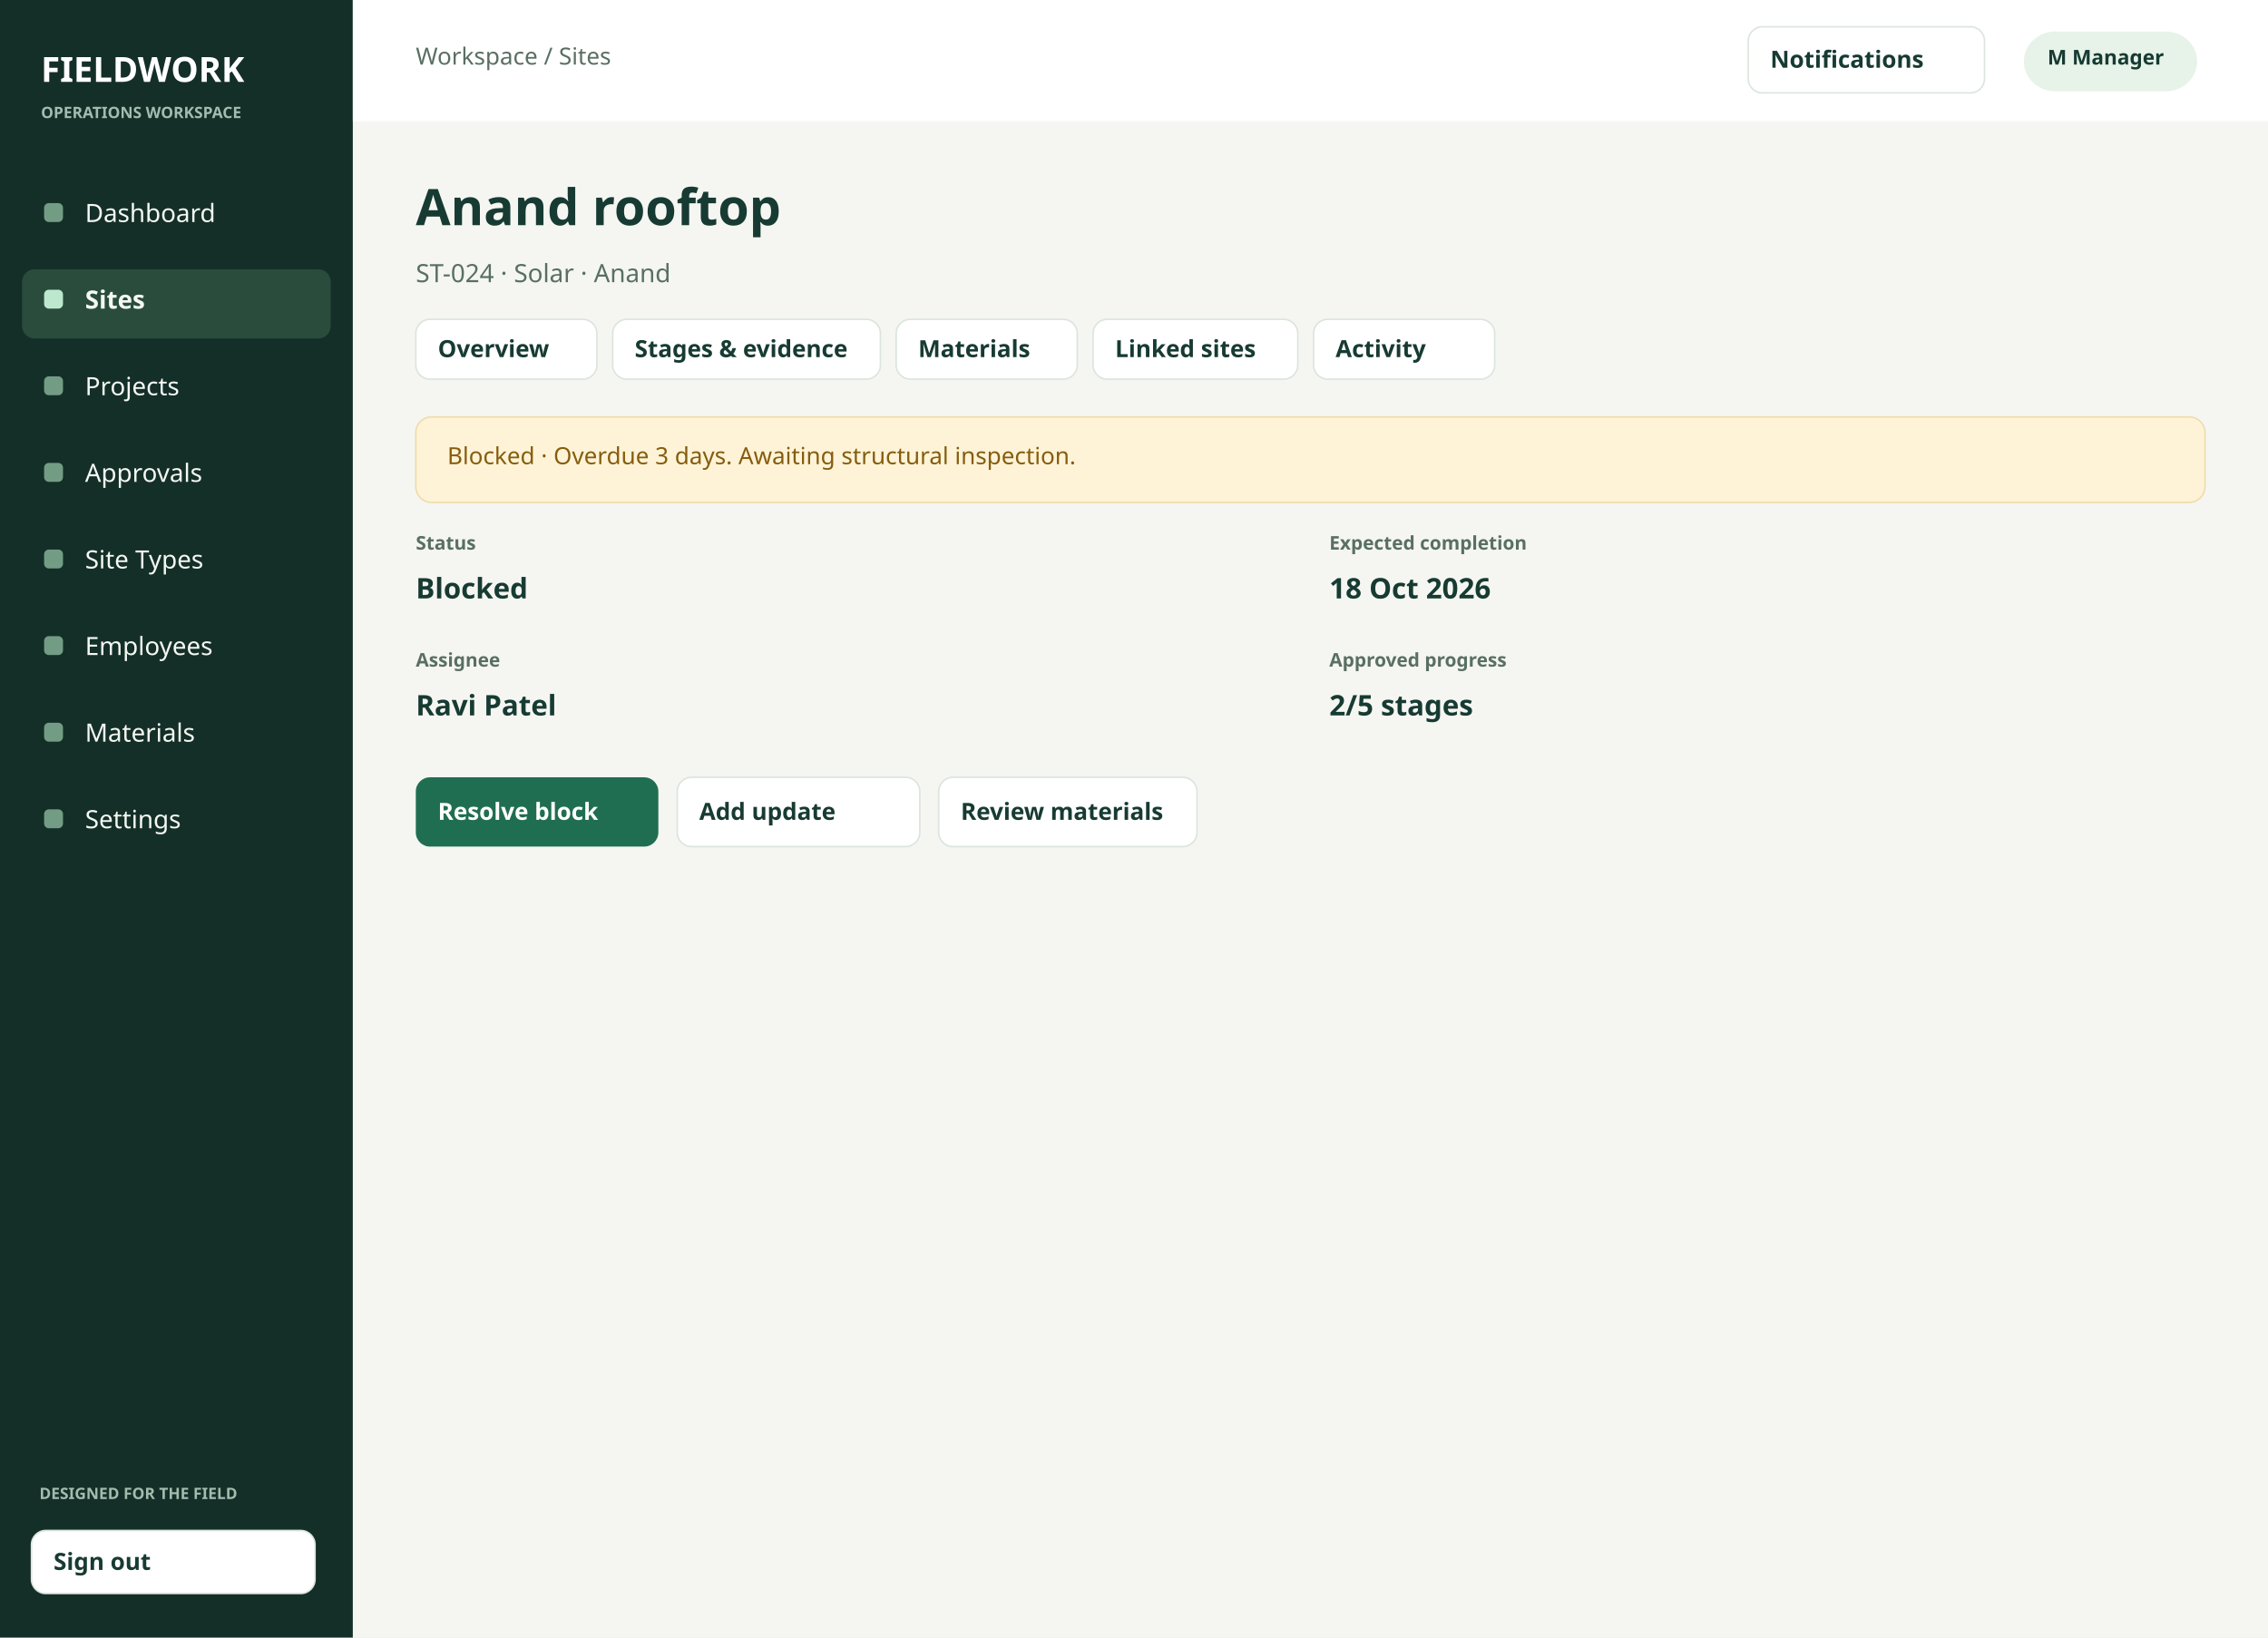
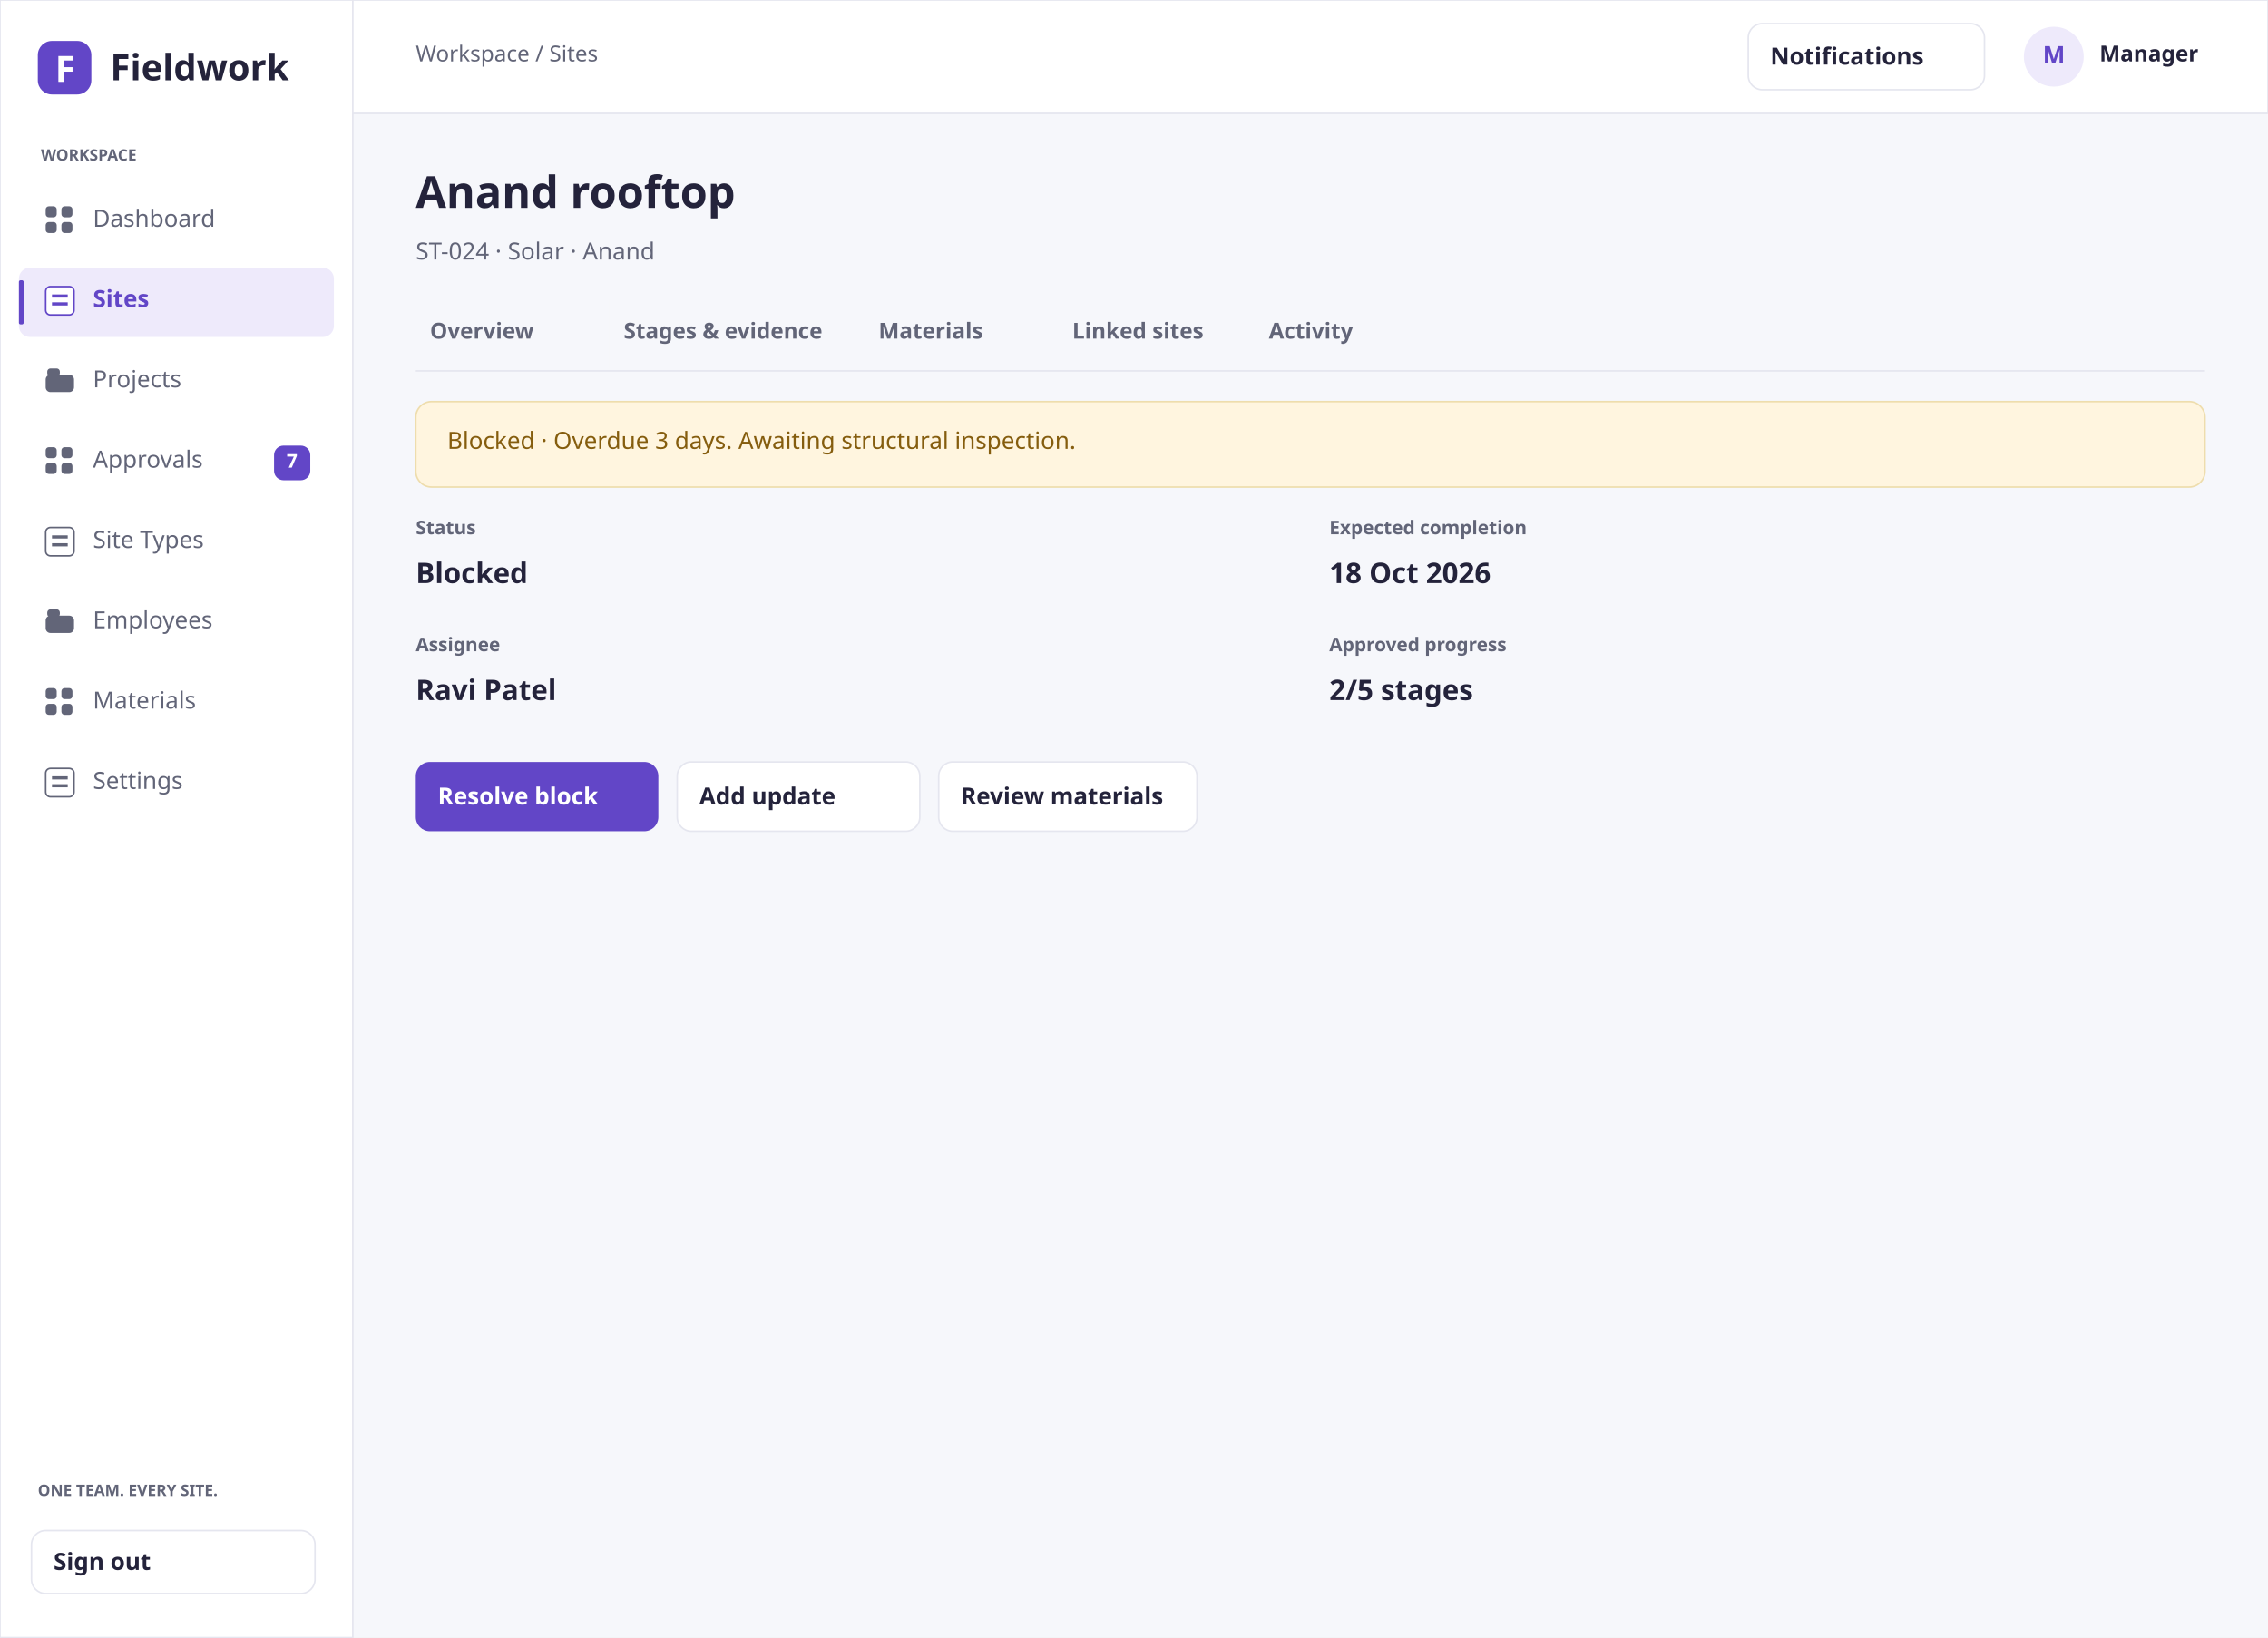
<svg xmlns="http://www.w3.org/2000/svg" width="1440" height="1040" viewBox="0 0 1440 1040" role="img" aria-label="A63 Anand rooftop">
  <style>@font-face{font-family:sourcesanspro;src:url('../fonts/SourceSansPro-Regular.woff2');font-weight:400}@font-face{font-family:sourcesanspro;src:url('../fonts/SourceSansPro-Semibold.woff2');font-weight:600}@font-face{font-family:sourcesanspro;src:url('../fonts/SourceSansPro-Bold.woff2');font-weight:700}@font-face{font-family:'Noto Sans Devanagari';src:url('../fonts/NotoSansDevanagari.ttf')}@font-face{font-family:'Noto Sans Gujarati';src:url('../fonts/NotoSansGujarati.ttf')}text{font-kerning:normal}</style>
-   <rect data-node="35edc032-31a0-4b5a-8e78-c9c21a188977" x="0" y="0" width="1440" height="1040" rx="0" fill="#F5F6F2" />
-   <rect data-node="58f234dc-1636-4403-8a44-69d95606ac07" x="0" y="0" width="224" height="1040" rx="0" fill="#142F28" />
-   <text data-node="57d59c75-ff39-4fb1-87ee-cdab766f3f03" data-box-width="170" x="26" y="52" font-family="sourcesanspro" font-size="22" font-weight="700" fill="#FFFFFF" style="pointer-events:none">
-     <tspan x="26" dy="0">FIELDWORK</tspan>
-   </text>
-   <text data-node="cd36a121-0a2d-4898-8936-f64e9ad35c0f" data-box-width="175" x="26" y="75" font-family="sourcesanspro" font-size="10" font-weight="600" fill="#A4BCAF" style="pointer-events:none">
-     <tspan x="26" dy="0">OPERATIONS WORKSPACE</tspan>
+   <rect data-node="1137914e-b1a5-452b-9d31-01d67de9130f" x="0" y="0" width="1440" height="1040" rx="0" fill="#F6F7FB" />
+   <rect data-node="1dd6517d-54a2-4e3b-b5b3-2a6b02d2b2ca" x="0" y="0" width="224" height="1040" rx="0" fill="#FFFFFF" stroke="#E5E6EF" />
+   <rect data-node="8e319928-c3c1-4439-a955-6ad5c8d2ca14" x="24" y="26" width="34" height="34" rx="9" fill="#6246C7" />
+   <text data-node="efc33504-774f-4d89-81d2-c669cbf0f902" data-box-width="22" x="35" y="52" font-family="sourcesanspro" font-size="23" font-weight="700" fill="#FFFFFF" style="pointer-events:none">
+     <tspan x="35" dy="0">F</tspan>
+   </text>
+   <text data-node="eab522e8-ee7f-4538-a4cb-0b92089519a3" data-box-width="148" x="70" y="51" font-family="sourcesanspro" font-size="23" font-weight="700" fill="#24233B" style="pointer-events:none">
+     <tspan x="70" dy="0">Fieldwork</tspan>
+   </text>
+   <text data-node="8e179d35-6f28-48fb-a78c-6f014b7af706" data-box-width="175" x="26" y="102" font-family="sourcesanspro" font-size="10" font-weight="600" fill="#626578" style="pointer-events:none">
+     <tspan x="26" dy="0">WORKSPACE</tspan>
  </text>
  <a href="#A02" data-to="A02" aria-label="Navigation / Dashboard">
-     <rect data-node="43029f61-3fe9-4962-b329-e07352d56a15" x="14" y="116" width="196" height="44" rx="8" fill="#142F28" />
-   </a>
-   <rect data-node="8e51da80-471d-4102-8258-a6d6b1d818e2" x="28" y="129" width="12" height="12" rx="3" fill="#739C85" />
-   <text data-node="d184d0b5-05c9-4334-b003-d30069a9e880" data-box-width="150" x="54" y="141" font-family="sourcesanspro" font-size="16" font-weight="400" fill="#F4F8F2" style="pointer-events:none">
-     <tspan x="54" dy="0">Dashboard</tspan>
-   </text>
-   <a href="#A03" data-to="A03" aria-label="Active navigation">
-     <rect data-node="f05263df-d5dd-4a25-b0e8-547967a2d4f9" x="14" y="171" width="196" height="44" rx="8" fill="#294C3D" />
-   </a>
-   <rect data-node="9ccb6655-4826-4aec-a642-80ea37b9838a" x="28" y="184" width="12" height="12" rx="3" fill="#BEE8CE" />
-   <text data-node="ec55207e-d6b0-4339-bde1-c65daac752be" data-box-width="150" x="54" y="196" font-family="sourcesanspro" font-size="16" font-weight="600" fill="#F4F8F2" style="pointer-events:none">
-     <tspan x="54" dy="0">Sites</tspan>
+     <rect data-node="709adca7-d132-4b45-8345-1c7ed17ebc28" x="12" y="119" width="200" height="44" rx="7" fill="#FFFFFF" />
+   </a>
+   <rect data-node="58daa055-5a04-4611-95da-40340a333e2d" x="29" y="131" width="7" height="7" rx="2" fill="#626578" />
+   <rect data-node="47d4eb00-449b-45ab-a4ef-b801a7f07a03" x="39" y="131" width="7" height="7" rx="2" fill="#626578" />
+   <rect data-node="ea18672f-f6e6-4384-9389-b108e1e615cc" x="29" y="141" width="7" height="7" rx="2" fill="#626578" />
+   <rect data-node="734b374a-39af-4a1d-8b1d-001c6a1c197e" x="39" y="141" width="7" height="7" rx="2" fill="#626578" />
+   <text data-node="4243715d-8b66-49e1-ae47-a44c6cb6c8a9" data-box-width="146" x="59" y="144" font-family="sourcesanspro" font-size="15" font-weight="400" fill="#626578" style="pointer-events:none">
+     <tspan x="59" dy="0">Dashboard</tspan>
+   </text>
+   <a href="#A03" data-to="A03" aria-label="Navigation / Sites">
+     <rect data-node="0a262772-6450-4f2d-8d46-80469612b73a" x="12" y="170" width="200" height="44" rx="7" fill="#EEEAFB" />
+   </a>
+   <rect data-node="13a9867e-30fa-4006-bf45-513a9b712cc6" x="12" y="178" width="3" height="28" rx="1" fill="#6246C7" />
+   <rect data-node="e325859a-c121-43e3-a6f1-db8304034120" x="29" y="182" width="18" height="18" rx="3" fill="#FFFFFF" stroke="#6246C7" />
+   <rect data-node="5e60751d-cd68-46fb-903e-9894a0fa4c25" x="33" y="187" width="10" height="2" rx="0" fill="#6246C7" />
+   <rect data-node="2c166978-2370-4c9e-8a15-7cf0adb83cb3" x="33" y="192" width="10" height="2" rx="0" fill="#6246C7" />
+   <text data-node="16ff6535-4205-41d3-baa1-eafa239139bf" data-box-width="146" x="59" y="195" font-family="sourcesanspro" font-size="15" font-weight="600" fill="#6246C7" style="pointer-events:none">
+     <tspan x="59" dy="0">Sites</tspan>
  </text>
  <a href="#A28" data-to="A28" aria-label="Navigation / Projects">
-     <rect data-node="91d3c42a-4e79-4d93-9995-3bfe1eb0a3d4" x="14" y="226" width="196" height="44" rx="8" fill="#142F28" />
-   </a>
-   <rect data-node="d89ce41e-99d4-4fba-a43b-6eb6d09f30eb" x="28" y="239" width="12" height="12" rx="3" fill="#739C85" />
-   <text data-node="79fbd554-2f05-4672-82fd-9c8bb7aaf36a" data-box-width="150" x="54" y="251" font-family="sourcesanspro" font-size="16" font-weight="400" fill="#F4F8F2" style="pointer-events:none">
-     <tspan x="54" dy="0">Projects</tspan>
+     <rect data-node="57d1f052-7ddb-41b4-bebd-492d8e24aaa8" x="12" y="221" width="200" height="44" rx="7" fill="#FFFFFF" />
+   </a>
+   <rect data-node="a0434fa0-9ee8-4c2d-a10a-8dd132ca4d39" x="29" y="238" width="18" height="11" rx="3" fill="#626578" />
+   <rect data-node="a88c6952-3c28-4925-b3d6-d2b6ea99ecc0" x="30" y="234" width="8" height="5" rx="2" fill="#626578" />
+   <text data-node="ff1518d7-af9a-40c2-a8d0-03d1bf7d3358" data-box-width="146" x="59" y="246" font-family="sourcesanspro" font-size="15" font-weight="400" fill="#626578" style="pointer-events:none">
+     <tspan x="59" dy="0">Projects</tspan>
  </text>
  <a href="#A21" data-to="A21" aria-label="Navigation / Approvals">
-     <rect data-node="935dd0af-9ee8-4922-b376-67ebb8e8d7dc" x="14" y="281" width="196" height="44" rx="8" fill="#142F28" />
-   </a>
-   <rect data-node="4caf4662-cb0e-4a40-94f7-6ec2b578ef06" x="28" y="294" width="12" height="12" rx="3" fill="#739C85" />
-   <text data-node="8bfef914-410b-47e1-94b8-78d0f18f1266" data-box-width="150" x="54" y="306" font-family="sourcesanspro" font-size="16" font-weight="400" fill="#F4F8F2" style="pointer-events:none">
-     <tspan x="54" dy="0">Approvals</tspan>
+     <rect data-node="474f37a0-731e-4d89-922c-52e92ad03155" x="12" y="272" width="200" height="44" rx="7" fill="#FFFFFF" />
+   </a>
+   <rect data-node="2de85466-9e4c-4356-9d27-0598d19985e1" x="29" y="284" width="7" height="7" rx="2" fill="#626578" />
+   <rect data-node="008874f2-2f74-4ad1-8766-f5bcec70477b" x="39" y="284" width="7" height="7" rx="2" fill="#626578" />
+   <rect data-node="2cee9fd7-dad8-4abb-9422-f8a31d36e7f4" x="29" y="294" width="7" height="7" rx="2" fill="#626578" />
+   <rect data-node="993a56d5-c99b-45f0-80f5-430670b94102" x="39" y="294" width="7" height="7" rx="2" fill="#626578" />
+   <text data-node="62a419b1-5d8e-4778-ba64-bd883f811a81" data-box-width="146" x="59" y="297" font-family="sourcesanspro" font-size="15" font-weight="400" fill="#626578" style="pointer-events:none">
+     <tspan x="59" dy="0">Approvals</tspan>
+   </text>
+   <rect data-node="5a9415e9-9855-44df-af31-5d7d742d533c" x="174" y="283" width="23" height="22" rx="6" fill="#6246C7" />
+   <text data-node="6a22ad84-81e8-4438-aaba-29e68b20cdd8" data-box-width="15" x="182" y="297" font-family="sourcesanspro" font-size="12" font-weight="600" fill="#FFFFFF" style="pointer-events:none">
+     <tspan x="182" dy="0">7</tspan>
  </text>
  <a href="#A32" data-to="A32" aria-label="Navigation / Site Types">
-     <rect data-node="82ee4f5a-6990-48c2-a2b1-152865063c73" x="14" y="336" width="196" height="44" rx="8" fill="#142F28" />
-   </a>
-   <rect data-node="cafdf04b-887d-4b63-bc33-671bb33843e9" x="28" y="349" width="12" height="12" rx="3" fill="#739C85" />
-   <text data-node="980c28f9-1616-4c41-8ed4-97275b20072e" data-box-width="150" x="54" y="361" font-family="sourcesanspro" font-size="16" font-weight="400" fill="#F4F8F2" style="pointer-events:none">
-     <tspan x="54" dy="0">Site Types</tspan>
+     <rect data-node="4c6f631a-fc17-4a41-8d51-3439d2856015" x="12" y="323" width="200" height="44" rx="7" fill="#FFFFFF" />
+   </a>
+   <rect data-node="381c3564-8277-4f12-9454-4a0920957c6f" x="29" y="335" width="18" height="18" rx="3" fill="#FFFFFF" stroke="#626578" />
+   <rect data-node="c675effe-c1d5-4c3e-b253-65a69296dc67" x="33" y="340" width="10" height="2" rx="0" fill="#626578" />
+   <rect data-node="8cd62607-7aca-43ce-beac-e07a88815aff" x="33" y="345" width="10" height="2" rx="0" fill="#626578" />
+   <text data-node="b82bf3fc-29d3-43a3-81ce-cfa9cf967147" data-box-width="146" x="59" y="348" font-family="sourcesanspro" font-size="15" font-weight="400" fill="#626578" style="pointer-events:none">
+     <tspan x="59" dy="0">Site Types</tspan>
  </text>
  <a href="#A36" data-to="A36" aria-label="Navigation / Employees">
-     <rect data-node="cfb5d5f1-8bf9-4a38-a0b5-d1aadb80c588" x="14" y="391" width="196" height="44" rx="8" fill="#142F28" />
-   </a>
-   <rect data-node="53e0f871-7387-4365-a517-4ec7ae3c9340" x="28" y="404" width="12" height="12" rx="3" fill="#739C85" />
-   <text data-node="68f9483d-9b16-4d52-8726-0da9e4944ec7" data-box-width="150" x="54" y="416" font-family="sourcesanspro" font-size="16" font-weight="400" fill="#F4F8F2" style="pointer-events:none">
-     <tspan x="54" dy="0">Employees</tspan>
+     <rect data-node="c39beb26-559b-472f-bab0-7d613cdcf299" x="12" y="374" width="200" height="44" rx="7" fill="#FFFFFF" />
+   </a>
+   <rect data-node="6637a723-ce68-45f9-b321-93865f952d3e" x="29" y="391" width="18" height="11" rx="3" fill="#626578" />
+   <rect data-node="c76b24c8-f408-46b9-ae81-f72f182023d2" x="30" y="387" width="8" height="5" rx="2" fill="#626578" />
+   <text data-node="188b6974-9945-4655-abfe-163476470596" data-box-width="146" x="59" y="399" font-family="sourcesanspro" font-size="15" font-weight="400" fill="#626578" style="pointer-events:none">
+     <tspan x="59" dy="0">Employees</tspan>
  </text>
  <a href="#A42" data-to="A42" aria-label="Navigation / Materials">
-     <rect data-node="ddd45556-e8b7-486b-8e7b-ce9f87767605" x="14" y="446" width="196" height="44" rx="8" fill="#142F28" />
-   </a>
-   <rect data-node="11a006e2-4306-410c-bfa3-cc7faa33e1c5" x="28" y="459" width="12" height="12" rx="3" fill="#739C85" />
-   <text data-node="180401a1-7afe-4595-8f10-5e647dc76e89" data-box-width="150" x="54" y="471" font-family="sourcesanspro" font-size="16" font-weight="400" fill="#F4F8F2" style="pointer-events:none">
-     <tspan x="54" dy="0">Materials</tspan>
+     <rect data-node="8f5c500c-b4d4-4532-8682-a387d009e055" x="12" y="425" width="200" height="44" rx="7" fill="#FFFFFF" />
+   </a>
+   <rect data-node="60f6fd4a-65b6-40db-9a6a-9650e6c4143f" x="29" y="437" width="7" height="7" rx="2" fill="#626578" />
+   <rect data-node="b4bc58f9-8382-4871-92b0-267e5ba0e8a5" x="39" y="437" width="7" height="7" rx="2" fill="#626578" />
+   <rect data-node="f78827c8-ff30-4e9b-ba02-6f8f00cc0c67" x="29" y="447" width="7" height="7" rx="2" fill="#626578" />
+   <rect data-node="fea14326-4390-4217-858d-3a1cc80aa793" x="39" y="447" width="7" height="7" rx="2" fill="#626578" />
+   <text data-node="ae7cada1-dc81-4355-8356-24b90c161bc6" data-box-width="146" x="59" y="450" font-family="sourcesanspro" font-size="15" font-weight="400" fill="#626578" style="pointer-events:none">
+     <tspan x="59" dy="0">Materials</tspan>
  </text>
  <a href="#A48" data-to="A48" aria-label="Navigation / Settings">
-     <rect data-node="d8c5634a-2133-4069-955d-e60c29ac75fb" x="14" y="501" width="196" height="44" rx="8" fill="#142F28" />
-   </a>
-   <rect data-node="86a6ece7-c12f-4343-99bf-c27ead2b9370" x="28" y="514" width="12" height="12" rx="3" fill="#739C85" />
-   <text data-node="e334fa24-5c35-4722-ab90-8d98018d2a53" data-box-width="150" x="54" y="526" font-family="sourcesanspro" font-size="16" font-weight="400" fill="#F4F8F2" style="pointer-events:none">
-     <tspan x="54" dy="0">Settings</tspan>
-   </text>
-   <text data-node="6d506477-2672-4d51-a3d4-f0fd6fff96a2" data-box-width="175" x="25" y="952" font-family="sourcesanspro" font-size="10" font-weight="600" fill="#A4BCAF" style="pointer-events:none">
-     <tspan x="25" dy="0">DESIGNED FOR THE FIELD</tspan>
+     <rect data-node="eceea8fe-ea65-41a6-9d00-725c7aafba70" x="12" y="476" width="200" height="44" rx="7" fill="#FFFFFF" />
+   </a>
+   <rect data-node="a6c84157-e734-4f99-b47e-7d0c6526369e" x="29" y="488" width="18" height="18" rx="3" fill="#FFFFFF" stroke="#626578" />
+   <rect data-node="4af29110-63c9-4a5e-b874-71592f5a8b8c" x="33" y="493" width="10" height="2" rx="0" fill="#626578" />
+   <rect data-node="be8ad89e-60bc-47cd-8516-106c1e4f3f38" x="33" y="498" width="10" height="2" rx="0" fill="#626578" />
+   <text data-node="dff15644-c29b-4929-98e8-f25399d1a1f9" data-box-width="146" x="59" y="501" font-family="sourcesanspro" font-size="15" font-weight="400" fill="#626578" style="pointer-events:none">
+     <tspan x="59" dy="0">Settings</tspan>
+   </text>
+   <text data-node="391d4ec7-1aa5-4447-bb48-a067a31d34d5" data-box-width="175" x="24" y="950" font-family="sourcesanspro" font-size="10" font-weight="600" fill="#626578" style="pointer-events:none">
+     <tspan x="24" dy="0">ONE TEAM. EVERY SITE.</tspan>
  </text>
  <a href="#A51" data-to="A51" aria-label="Action / Sign out">
-     <rect data-node="4b236e59-8f2d-4e96-940c-ccc4fa5baec2" x="20" y="972" width="180" height="40" rx="9" fill="#FFFFFF" stroke="#DCE5DD" />
-   </a>
-   <text data-node="2c436fa6-5247-411f-a123-25454c18e63d" data-box-width="152" x="34" y="997" font-family="sourcesanspro" font-size="15" font-weight="600" fill="#173B32" style="pointer-events:none">
+     <rect data-node="c9f0f422-f56d-427e-8412-a19a2009c256" x="20" y="972" width="180" height="40" rx="9" fill="#FFFFFF" stroke="#E5E6EF" />
+   </a>
+   <text data-node="bbc60e91-e3c7-4c41-8092-6b8e01aa5e2b" data-box-width="152" x="34" y="997" font-family="sourcesanspro" font-size="15" font-weight="600" fill="#24233B" style="pointer-events:none">
    <tspan x="34" dy="0">Sign out</tspan>
  </text>
-   <rect data-node="0cc12622-2005-4df7-a58a-524ef52b5e8a" x="224" y="0" width="1216" height="77" rx="0" fill="#FFFFFF" />
-   <text data-node="d9b834c0-cf7c-4900-a128-9f34d1eb2df1" data-box-width="650" x="264" y="41" font-family="sourcesanspro" font-size="15" font-weight="400" fill="#596F63" style="pointer-events:none">
+   <rect data-node="250ef376-2f3d-4657-bc61-6901fd6de5a0" x="224" y="0" width="1216" height="72" rx="0" fill="#FFFFFF" stroke="#E5E6EF" />
+   <text data-node="c46dbbd8-1dab-457d-b5c6-fe3f5618587f" data-box-width="650" x="264" y="39" font-family="sourcesanspro" font-size="14" font-weight="400" fill="#626578" style="pointer-events:none">
    <tspan x="264" dy="0">Workspace  /  Sites</tspan>
  </text>
  <a href="#A50" data-to="A50" aria-label="Action / Notifications">
-     <rect data-node="976f2f78-2a22-4861-b7e2-9231f267d2dd" x="1110" y="17" width="150" height="42" rx="9" fill="#FFFFFF" stroke="#DCE5DD" />
-   </a>
-   <text data-node="7ab58bdd-5147-4740-b67e-868c5c4d3308" data-box-width="122" x="1124" y="43" font-family="sourcesanspro" font-size="15" font-weight="600" fill="#173B32" style="pointer-events:none">
+     <rect data-node="e07f7cd0-7722-4799-8c74-9a8a7b0f4909" x="1110" y="15" width="150" height="42" rx="9" fill="#FFFFFF" stroke="#E5E6EF" />
+   </a>
+   <text data-node="ba76da9b-039c-42f3-9fa6-cd184aa47018" data-box-width="122" x="1124" y="41" font-family="sourcesanspro" font-size="15" font-weight="600" fill="#24233B" style="pointer-events:none">
    <tspan x="1124" dy="0">Notifications</tspan>
  </text>
-   <rect data-node="6288953e-a296-41b3-8c2a-63f658836158" x="1285" y="20" width="110" height="38" rx="20" fill="#E7F2E9" />
-   <text data-node="917540b4-5e2d-4d4d-8f29-304f26f25807" data-box-width="90" x="1300" y="41" font-family="sourcesanspro" font-size="13" font-weight="600" fill="#173B32" style="pointer-events:none">
-     <tspan x="1300" dy="0">M   Manager</tspan>
-   </text>
-   <text data-node="a032e338-a088-4371-8963-b1e7fd3ab63b" data-box-width="1116" x="264" y="143" font-family="sourcesanspro" font-size="32" font-weight="600" fill="#173B32" style="pointer-events:none">
+   <rect data-node="ed74b3ff-364c-4e01-a5d4-c18f3f3515e3" x="1285" y="17" width="38" height="38" rx="19" fill="#EEEAFB" />
+   <text data-node="6d0aed6c-ae18-4061-b040-b4a7f718550c" data-box-width="22" x="1297" y="40" font-family="sourcesanspro" font-size="15" font-weight="600" fill="#6246C7" style="pointer-events:none">
+     <tspan x="1297" dy="0">M</tspan>
+   </text>
+   <text data-node="8ed41f49-82cb-421a-88b1-23b684b6cc73" data-box-width="80" x="1333" y="39" font-family="sourcesanspro" font-size="14" font-weight="600" fill="#24233B" style="pointer-events:none">
+     <tspan x="1333" dy="0">Manager</tspan>
+   </text>
+   <text data-node="44f8a1b8-f188-42be-9033-326f38dbb76e" data-box-width="1116" x="264" y="132" font-family="sourcesanspro" font-size="28" font-weight="600" fill="#24233B" style="pointer-events:none">
    <tspan x="264" dy="0">Anand rooftop</tspan>
  </text>
-   <text data-node="238249c4-d530-4079-b09c-430e0ea2aecf" data-box-width="1116" x="264" y="179.2" font-family="sourcesanspro" font-size="16" font-weight="400" fill="#596F63" style="pointer-events:none">
+   <text data-node="97df6187-fdfb-47b8-9505-97deccf3a07e" data-box-width="1116" x="264" y="164.8" font-family="sourcesanspro" font-size="15" font-weight="400" fill="#626578" style="pointer-events:none">
    <tspan x="264" dy="0">ST-024 · Solar · Anand</tspan>
  </text>
+   <rect data-node="e86394f4-3baa-4cbb-9b83-49c547a1a023" x="264" y="235.05" width="1136" height="1" rx="0" fill="#E5E6EF" />
  <a href="#A07" data-to="A07" aria-label="Action / Overview">
-     <rect data-node="662d45ab-a276-4645-8cc0-07b2ca1f8570" x="264" y="202.8" width="115" height="38" rx="9" fill="#FFFFFF" stroke="#DCE5DD" />
-   </a>
-   <text data-node="90f9eed7-8976-41e3-a155-e047fde7e15f" data-box-width="87" x="278" y="226.8" font-family="sourcesanspro" font-size="15" font-weight="600" fill="#173B32" style="pointer-events:none">
-     <tspan x="278" dy="0">Overview</tspan>
+     <rect data-node="ad40368d-9d9f-4c06-b01b-ea07434090ee" x="264" y="190.05" width="115" height="44" rx="0" fill="#F6F7FB" />
+   </a>
+   <text data-node="83597e91-d762-434a-a7ba-6a50f31d6720" data-box-width="97" x="273" y="215.05" font-family="sourcesanspro" font-size="14" font-weight="600" fill="#626578" style="pointer-events:none">
+     <tspan x="273" dy="0">Overview</tspan>
  </text>
  <a href="#A08" data-to="A08" aria-label="Action / Stages &amp; evidence">
-     <rect data-node="4cdd9c78-f70b-4380-af8d-9dfd036d92ec" x="389" y="202.8" width="170" height="38" rx="9" fill="#FFFFFF" stroke="#DCE5DD" />
-   </a>
-   <text data-node="8598c634-b6e9-4324-a3f1-72fe9d107c62" data-box-width="142" x="403" y="226.8" font-family="sourcesanspro" font-size="15" font-weight="600" fill="#173B32" style="pointer-events:none">
-     <tspan x="403" dy="0">Stages &amp; evidence</tspan>
+     <rect data-node="4a1c9624-c511-46a8-a8d2-84c41a62ffef" x="387" y="190.05" width="153.8" height="44" rx="0" fill="#F6F7FB" />
+   </a>
+   <text data-node="50bec606-6f62-4256-86c7-5475d912f955" data-box-width="135.8" x="396" y="215.05" font-family="sourcesanspro" font-size="14" font-weight="600" fill="#626578" style="pointer-events:none">
+     <tspan x="396" dy="0">Stages &amp; evidence</tspan>
  </text>
  <a href="#A09" data-to="A09" aria-label="Action / Materials">
-     <rect data-node="573f7a16-3e66-408d-80bb-6bf33db3b831" x="569" y="202.8" width="115" height="38" rx="9" fill="#FFFFFF" stroke="#DCE5DD" />
-   </a>
-   <text data-node="12ed9831-f57b-4226-94e2-500bca8bd0a5" data-box-width="87" x="583" y="226.8" font-family="sourcesanspro" font-size="15" font-weight="600" fill="#173B32" style="pointer-events:none">
-     <tspan x="583" dy="0">Materials</tspan>
+     <rect data-node="c08c8e7d-bddd-436c-8e99-4f7098a67374" x="548.8" y="190.05" width="115" height="44" rx="0" fill="#F6F7FB" />
+   </a>
+   <text data-node="c06e1027-ce53-4b8b-ac3b-55953a880673" data-box-width="97" x="557.8" y="215.05" font-family="sourcesanspro" font-size="14" font-weight="600" fill="#626578" style="pointer-events:none">
+     <tspan x="557.8" dy="0">Materials</tspan>
  </text>
  <a href="#A10" data-to="A10" aria-label="Action / Linked sites">
-     <rect data-node="d9e3577d-6ad6-48e1-bc2b-471a89ac2f15" x="694" y="202.8" width="130" height="38" rx="9" fill="#FFFFFF" stroke="#DCE5DD" />
-   </a>
-   <text data-node="944d2f0b-f1c4-4fe7-b8bb-5540501da548" data-box-width="102" x="708" y="226.8" font-family="sourcesanspro" font-size="15" font-weight="600" fill="#173B32" style="pointer-events:none">
-     <tspan x="708" dy="0">Linked sites</tspan>
+     <rect data-node="508ba327-7cca-4490-ba44-081feebab758" x="671.8" y="190.05" width="116.8" height="44" rx="0" fill="#F6F7FB" />
+   </a>
+   <text data-node="5b2efe15-a2ee-4f43-9871-8cebbb3d7b3e" data-box-width="98.80000000000001" x="680.8" y="215.05" font-family="sourcesanspro" font-size="14" font-weight="600" fill="#626578" style="pointer-events:none">
+     <tspan x="680.8" dy="0">Linked sites</tspan>
  </text>
  <a href="#A11" data-to="A11" aria-label="Action / Activity">
-     <rect data-node="b1a8eec2-77f1-409c-ba04-27c37a937268" x="834" y="202.8" width="115" height="38" rx="9" fill="#FFFFFF" stroke="#DCE5DD" />
-   </a>
-   <text data-node="5faf5169-3689-43f5-bc2d-04c80ad2a398" data-box-width="87" x="848" y="226.8" font-family="sourcesanspro" font-size="15" font-weight="600" fill="#173B32" style="pointer-events:none">
-     <tspan x="848" dy="0">Activity</tspan>
-   </text>
-   <rect data-node="9cd0dfc0-bc5d-4279-9f8d-419031d32332" x="264" y="264.8" width="1136" height="54.25" rx="10" fill="#FFF3D7" stroke="#EEDDAD" />
-   <text data-node="eb9c8991-17e8-4371-b0af-156ab95fd4b2" data-box-width="1096" x="284" y="294.8" font-family="sourcesanspro" font-size="15" font-weight="400" fill="#855D0E" style="pointer-events:none">
+     <rect data-node="cfbe8be4-1cc4-46e3-be33-bbb11c77252e" x="796.6" y="190.05" width="115" height="44" rx="0" fill="#F6F7FB" />
+   </a>
+   <text data-node="f0f6f33c-d8e4-4092-9c23-281e67b573e8" data-box-width="97" x="805.6" y="215.05" font-family="sourcesanspro" font-size="14" font-weight="600" fill="#626578" style="pointer-events:none">
+     <tspan x="805.6" dy="0">Activity</tspan>
+   </text>
+   <rect data-node="50de11ae-6b51-4788-9fcb-82ad213ada59" x="264" y="255.05" width="1136" height="54.25" rx="10" fill="#FFF5DF" stroke="#EEDDAD" />
+   <text data-node="0945e1b2-4369-490b-be7b-a61d85917e37" data-box-width="1096" x="284" y="285.05" font-family="sourcesanspro" font-size="15" font-weight="400" fill="#855D0E" style="pointer-events:none">
    <tspan x="284" dy="0">Blocked · Overdue 3 days. Awaiting structural inspection.</tspan>
  </text>
-   <text data-node="1e8cb049-8800-4dac-9f24-b8c42d3e248d" data-box-width="556" x="264" y="349.05" font-family="sourcesanspro" font-size="12" font-weight="600" fill="#596F63" style="pointer-events:none">
+   <text data-node="5aba7564-4ca6-442b-9807-b69a6cd0c9c6" data-box-width="556" x="264" y="339.3" font-family="sourcesanspro" font-size="12" font-weight="600" fill="#626578" style="pointer-events:none">
    <tspan x="264" dy="0">Status</tspan>
  </text>
-   <text data-node="326dcbf8-59f5-4956-b1bf-82ce4a6da7f6" data-box-width="556" x="264" y="380.05" font-family="sourcesanspro" font-size="18" font-weight="600" fill="#173B32" style="pointer-events:none">
+   <text data-node="720e54ef-05fe-4719-a55b-4a400afe63d3" data-box-width="556" x="264" y="370.3" font-family="sourcesanspro" font-size="18" font-weight="600" fill="#24233B" style="pointer-events:none">
    <tspan x="264" dy="0">Blocked</tspan>
  </text>
-   <text data-node="53bc9dcc-e21c-4186-9335-ef74c1e3df09" data-box-width="556" x="844" y="349.05" font-family="sourcesanspro" font-size="12" font-weight="600" fill="#596F63" style="pointer-events:none">
+   <text data-node="75961e53-008c-448a-a8ef-3c70268f31f4" data-box-width="556" x="844" y="339.3" font-family="sourcesanspro" font-size="12" font-weight="600" fill="#626578" style="pointer-events:none">
    <tspan x="844" dy="0">Expected completion</tspan>
  </text>
-   <text data-node="d733ece6-a9a8-43e6-92c4-85c6025f117a" data-box-width="556" x="844" y="380.05" font-family="sourcesanspro" font-size="18" font-weight="600" fill="#173B32" style="pointer-events:none">
+   <text data-node="f0ec7a3f-a10f-4b7f-aeca-e7b0d393dc65" data-box-width="556" x="844" y="370.3" font-family="sourcesanspro" font-size="18" font-weight="600" fill="#24233B" style="pointer-events:none">
    <tspan x="844" dy="0">18 Oct 2026</tspan>
  </text>
-   <text data-node="9cf7f1de-45a8-4545-acd6-ceac0902e5e7" data-box-width="556" x="264" y="423.35" font-family="sourcesanspro" font-size="12" font-weight="600" fill="#596F63" style="pointer-events:none">
+   <text data-node="a7e6f487-caef-4b09-a9ba-e3dd2961c533" data-box-width="556" x="264" y="413.6" font-family="sourcesanspro" font-size="12" font-weight="600" fill="#626578" style="pointer-events:none">
    <tspan x="264" dy="0">Assignee</tspan>
  </text>
-   <text data-node="fe029631-97b4-46ec-af11-c4adea521329" data-box-width="556" x="264" y="454.35" font-family="sourcesanspro" font-size="18" font-weight="600" fill="#173B32" style="pointer-events:none">
+   <text data-node="26eccbe6-d2f2-4bd9-a955-493f2a6e4753" data-box-width="556" x="264" y="444.6" font-family="sourcesanspro" font-size="18" font-weight="600" fill="#24233B" style="pointer-events:none">
    <tspan x="264" dy="0">Ravi Patel</tspan>
  </text>
-   <text data-node="506e8d82-36d3-4237-b625-f93e133fa6df" data-box-width="556" x="844" y="423.35" font-family="sourcesanspro" font-size="12" font-weight="600" fill="#596F63" style="pointer-events:none">
+   <text data-node="d376b6a4-8547-4901-8ad2-726c01f398c1" data-box-width="556" x="844" y="413.6" font-family="sourcesanspro" font-size="12" font-weight="600" fill="#626578" style="pointer-events:none">
    <tspan x="844" dy="0">Approved progress</tspan>
  </text>
-   <text data-node="5f0002db-ed1c-4571-820a-0f757aa96a68" data-box-width="556" x="844" y="454.35" font-family="sourcesanspro" font-size="18" font-weight="600" fill="#173B32" style="pointer-events:none">
+   <text data-node="9dd9efe8-00d5-491d-b365-58b5b3eec5a3" data-box-width="556" x="844" y="444.6" font-family="sourcesanspro" font-size="18" font-weight="600" fill="#24233B" style="pointer-events:none">
    <tspan x="844" dy="0">2/5 stages</tspan>
  </text>
  <a href="#A59" data-to="A59" aria-label="Action / Resolve block">
-     <rect data-node="9f0afa42-c079-47d2-ae54-9e3e19a28e06" x="264" y="493.65" width="154" height="44" rx="9" fill="#206E52" />
-   </a>
-   <text data-node="d861aaac-cbbb-4780-a794-986010c4430c" data-box-width="126" x="278" y="520.65" font-family="sourcesanspro" font-size="15" font-weight="600" fill="#FFFFFF" style="pointer-events:none">
+     <rect data-node="dbe7f192-bbd8-4b8e-860b-5b7a739a420d" x="264" y="483.9" width="154" height="44" rx="9" fill="#6246C7" />
+   </a>
+   <text data-node="241f5060-8afb-485b-b8df-c4dbddcb4564" data-box-width="126" x="278" y="510.9" font-family="sourcesanspro" font-size="15" font-weight="600" fill="#FFFFFF" style="pointer-events:none">
    <tspan x="278" dy="0">Resolve block</tspan>
  </text>
  <a href="#A17" data-to="A17" aria-label="Action / Add update">
-     <rect data-node="b03334ea-aece-4f8d-ad1b-23d6fba4c6a4" x="430" y="493.65" width="154" height="44" rx="9" fill="#FFFFFF" stroke="#DCE5DD" />
-   </a>
-   <text data-node="b314a851-0f60-4601-8fb2-0c5ddeb5cb85" data-box-width="126" x="444" y="520.65" font-family="sourcesanspro" font-size="15" font-weight="600" fill="#173B32" style="pointer-events:none">
+     <rect data-node="dbf0cb5e-49b3-4dd2-83a0-689c2f7695fe" x="430" y="483.9" width="154" height="44" rx="9" fill="#FFFFFF" stroke="#E5E6EF" />
+   </a>
+   <text data-node="23d6bc0f-c07a-4fdb-8af5-4ea755265afb" data-box-width="126" x="444" y="510.9" font-family="sourcesanspro" font-size="15" font-weight="600" fill="#24233B" style="pointer-events:none">
    <tspan x="444" dy="0">Add update</tspan>
  </text>
  <a href="#A09" data-to="A09" aria-label="Action / Review materials">
-     <rect data-node="4043a12c-92f9-4001-81cc-38ebc50b9e87" x="596" y="493.65" width="164" height="44" rx="9" fill="#FFFFFF" stroke="#DCE5DD" />
-   </a>
-   <text data-node="909969fb-5584-445c-94ab-f98cbfe9257c" data-box-width="136" x="610" y="520.65" font-family="sourcesanspro" font-size="15" font-weight="600" fill="#173B32" style="pointer-events:none">
+     <rect data-node="27ba0b3b-0261-4d54-aced-35e6a8670cf8" x="596" y="483.9" width="164" height="44" rx="9" fill="#FFFFFF" stroke="#E5E6EF" />
+   </a>
+   <text data-node="3444a612-ddc3-4620-9057-023e7241f631" data-box-width="136" x="610" y="510.9" font-family="sourcesanspro" font-size="15" font-weight="600" fill="#24233B" style="pointer-events:none">
    <tspan x="610" dy="0">Review materials</tspan>
  </text>
</svg>
